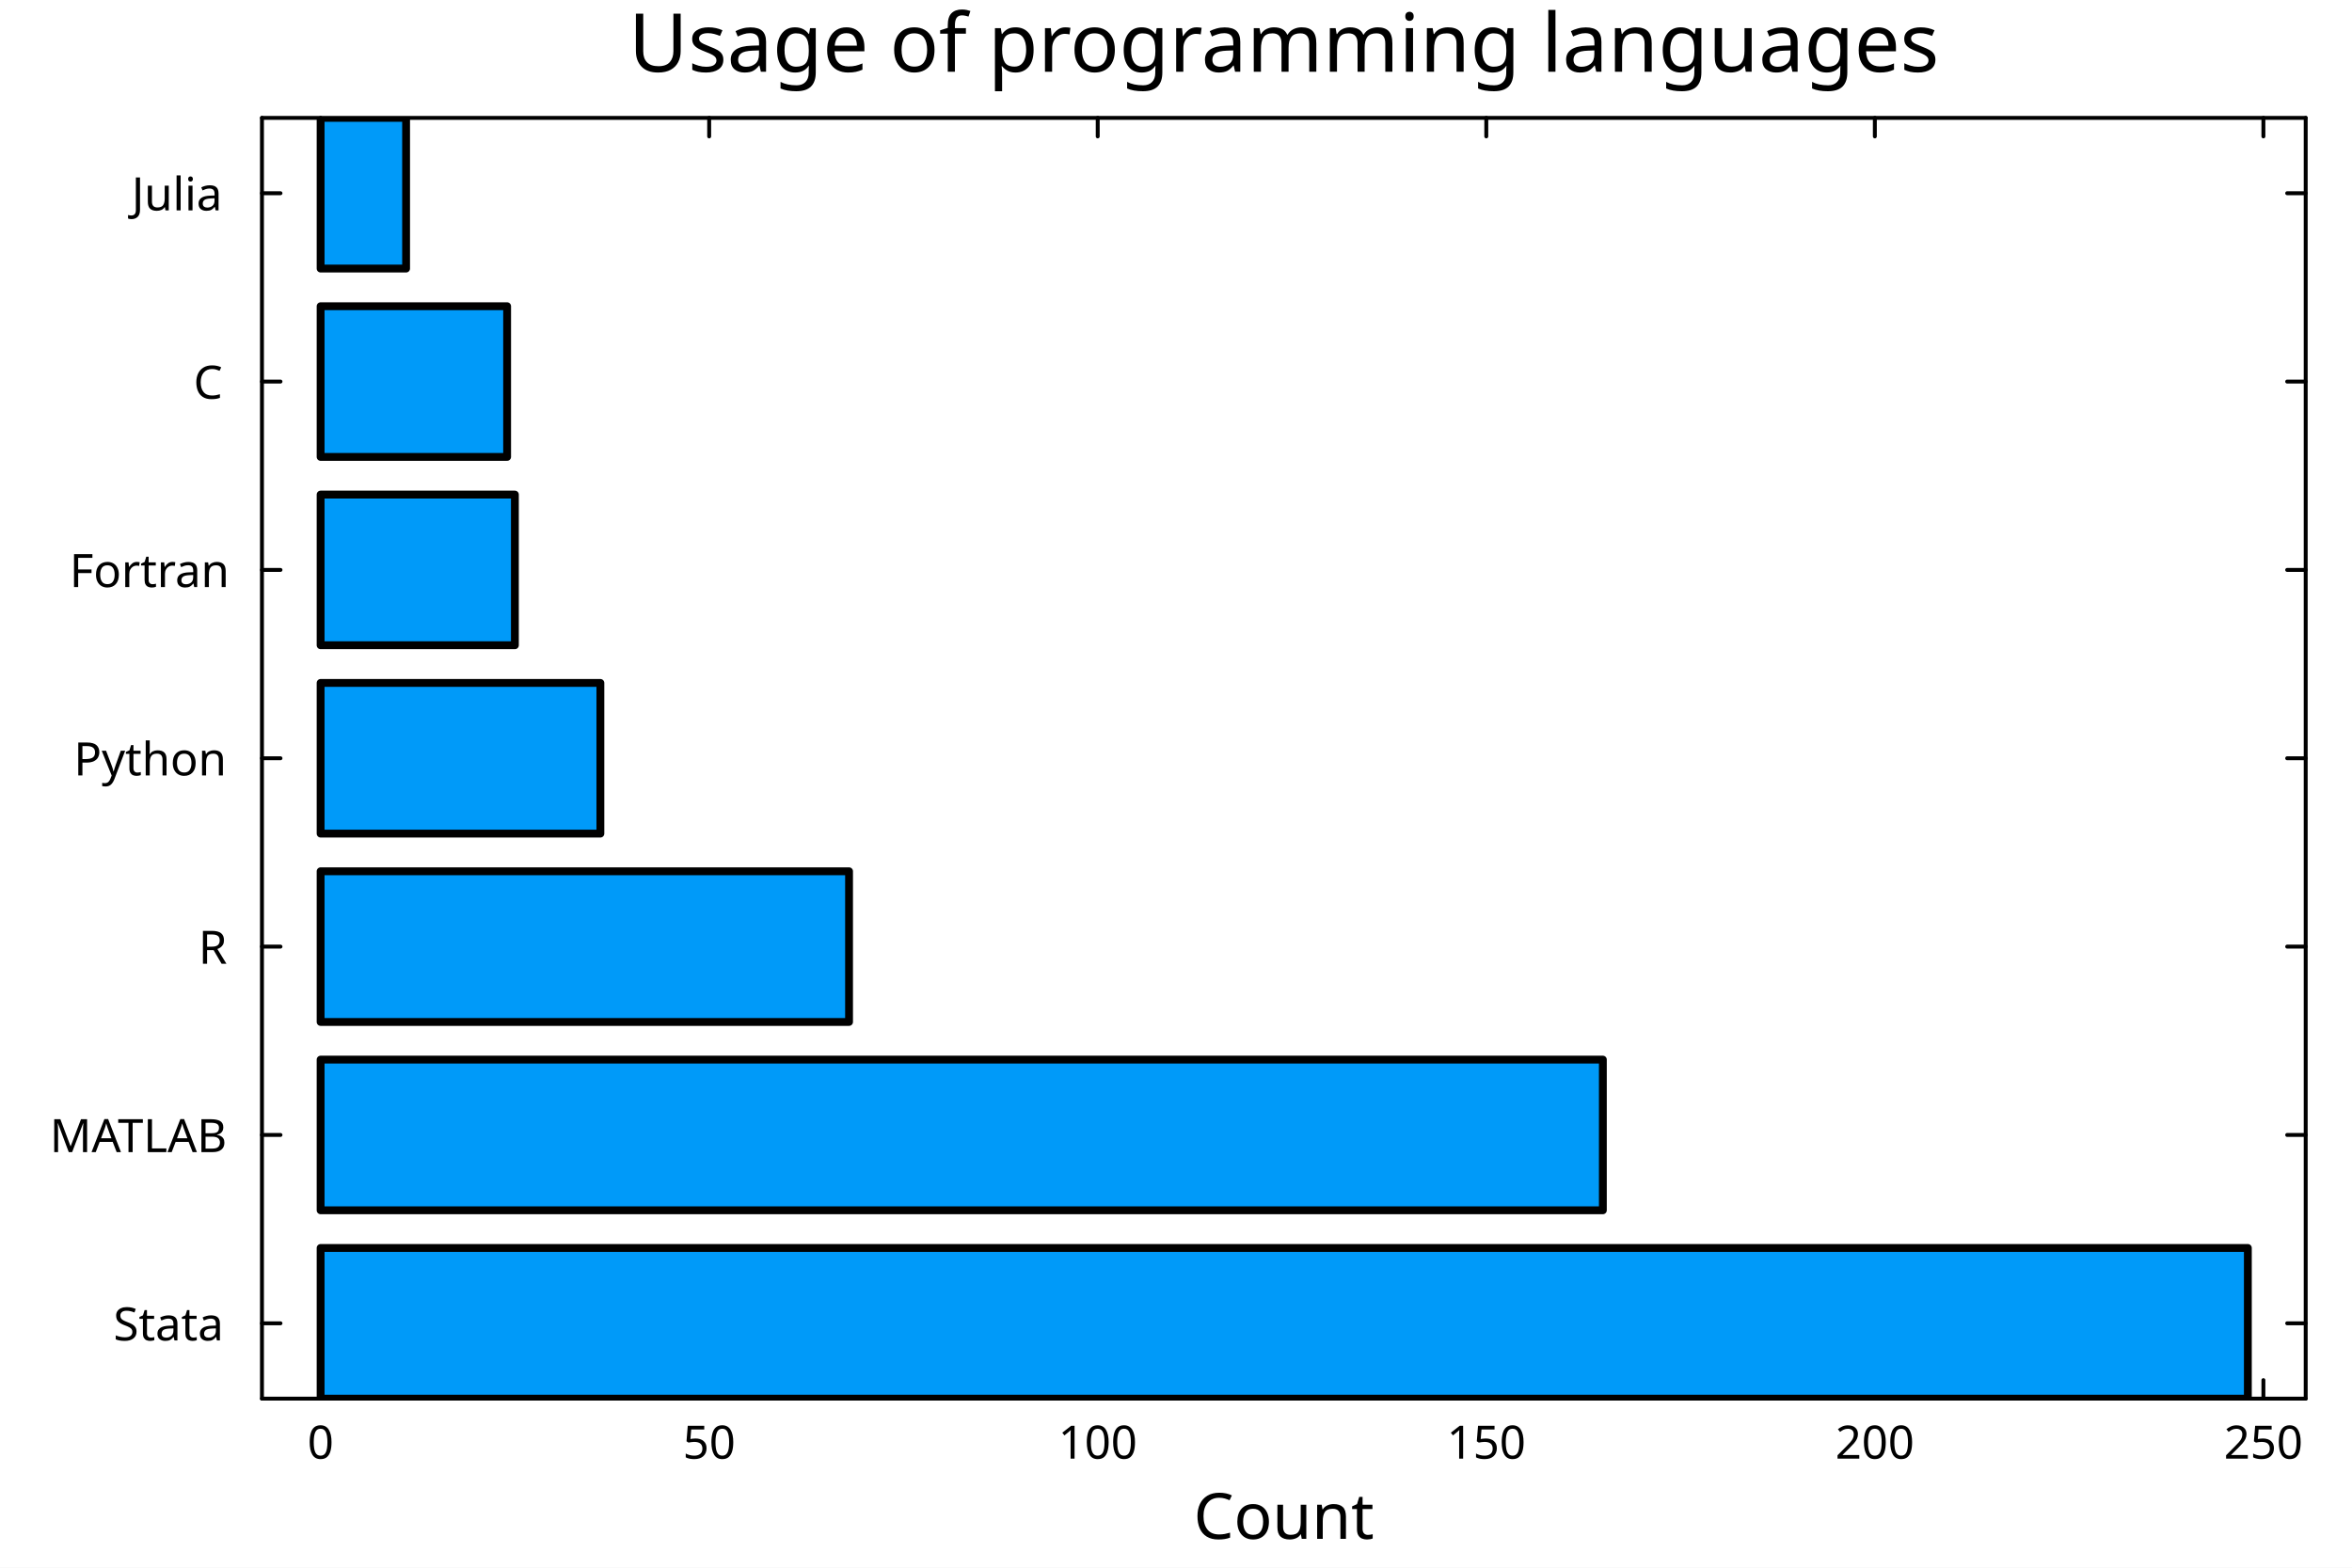
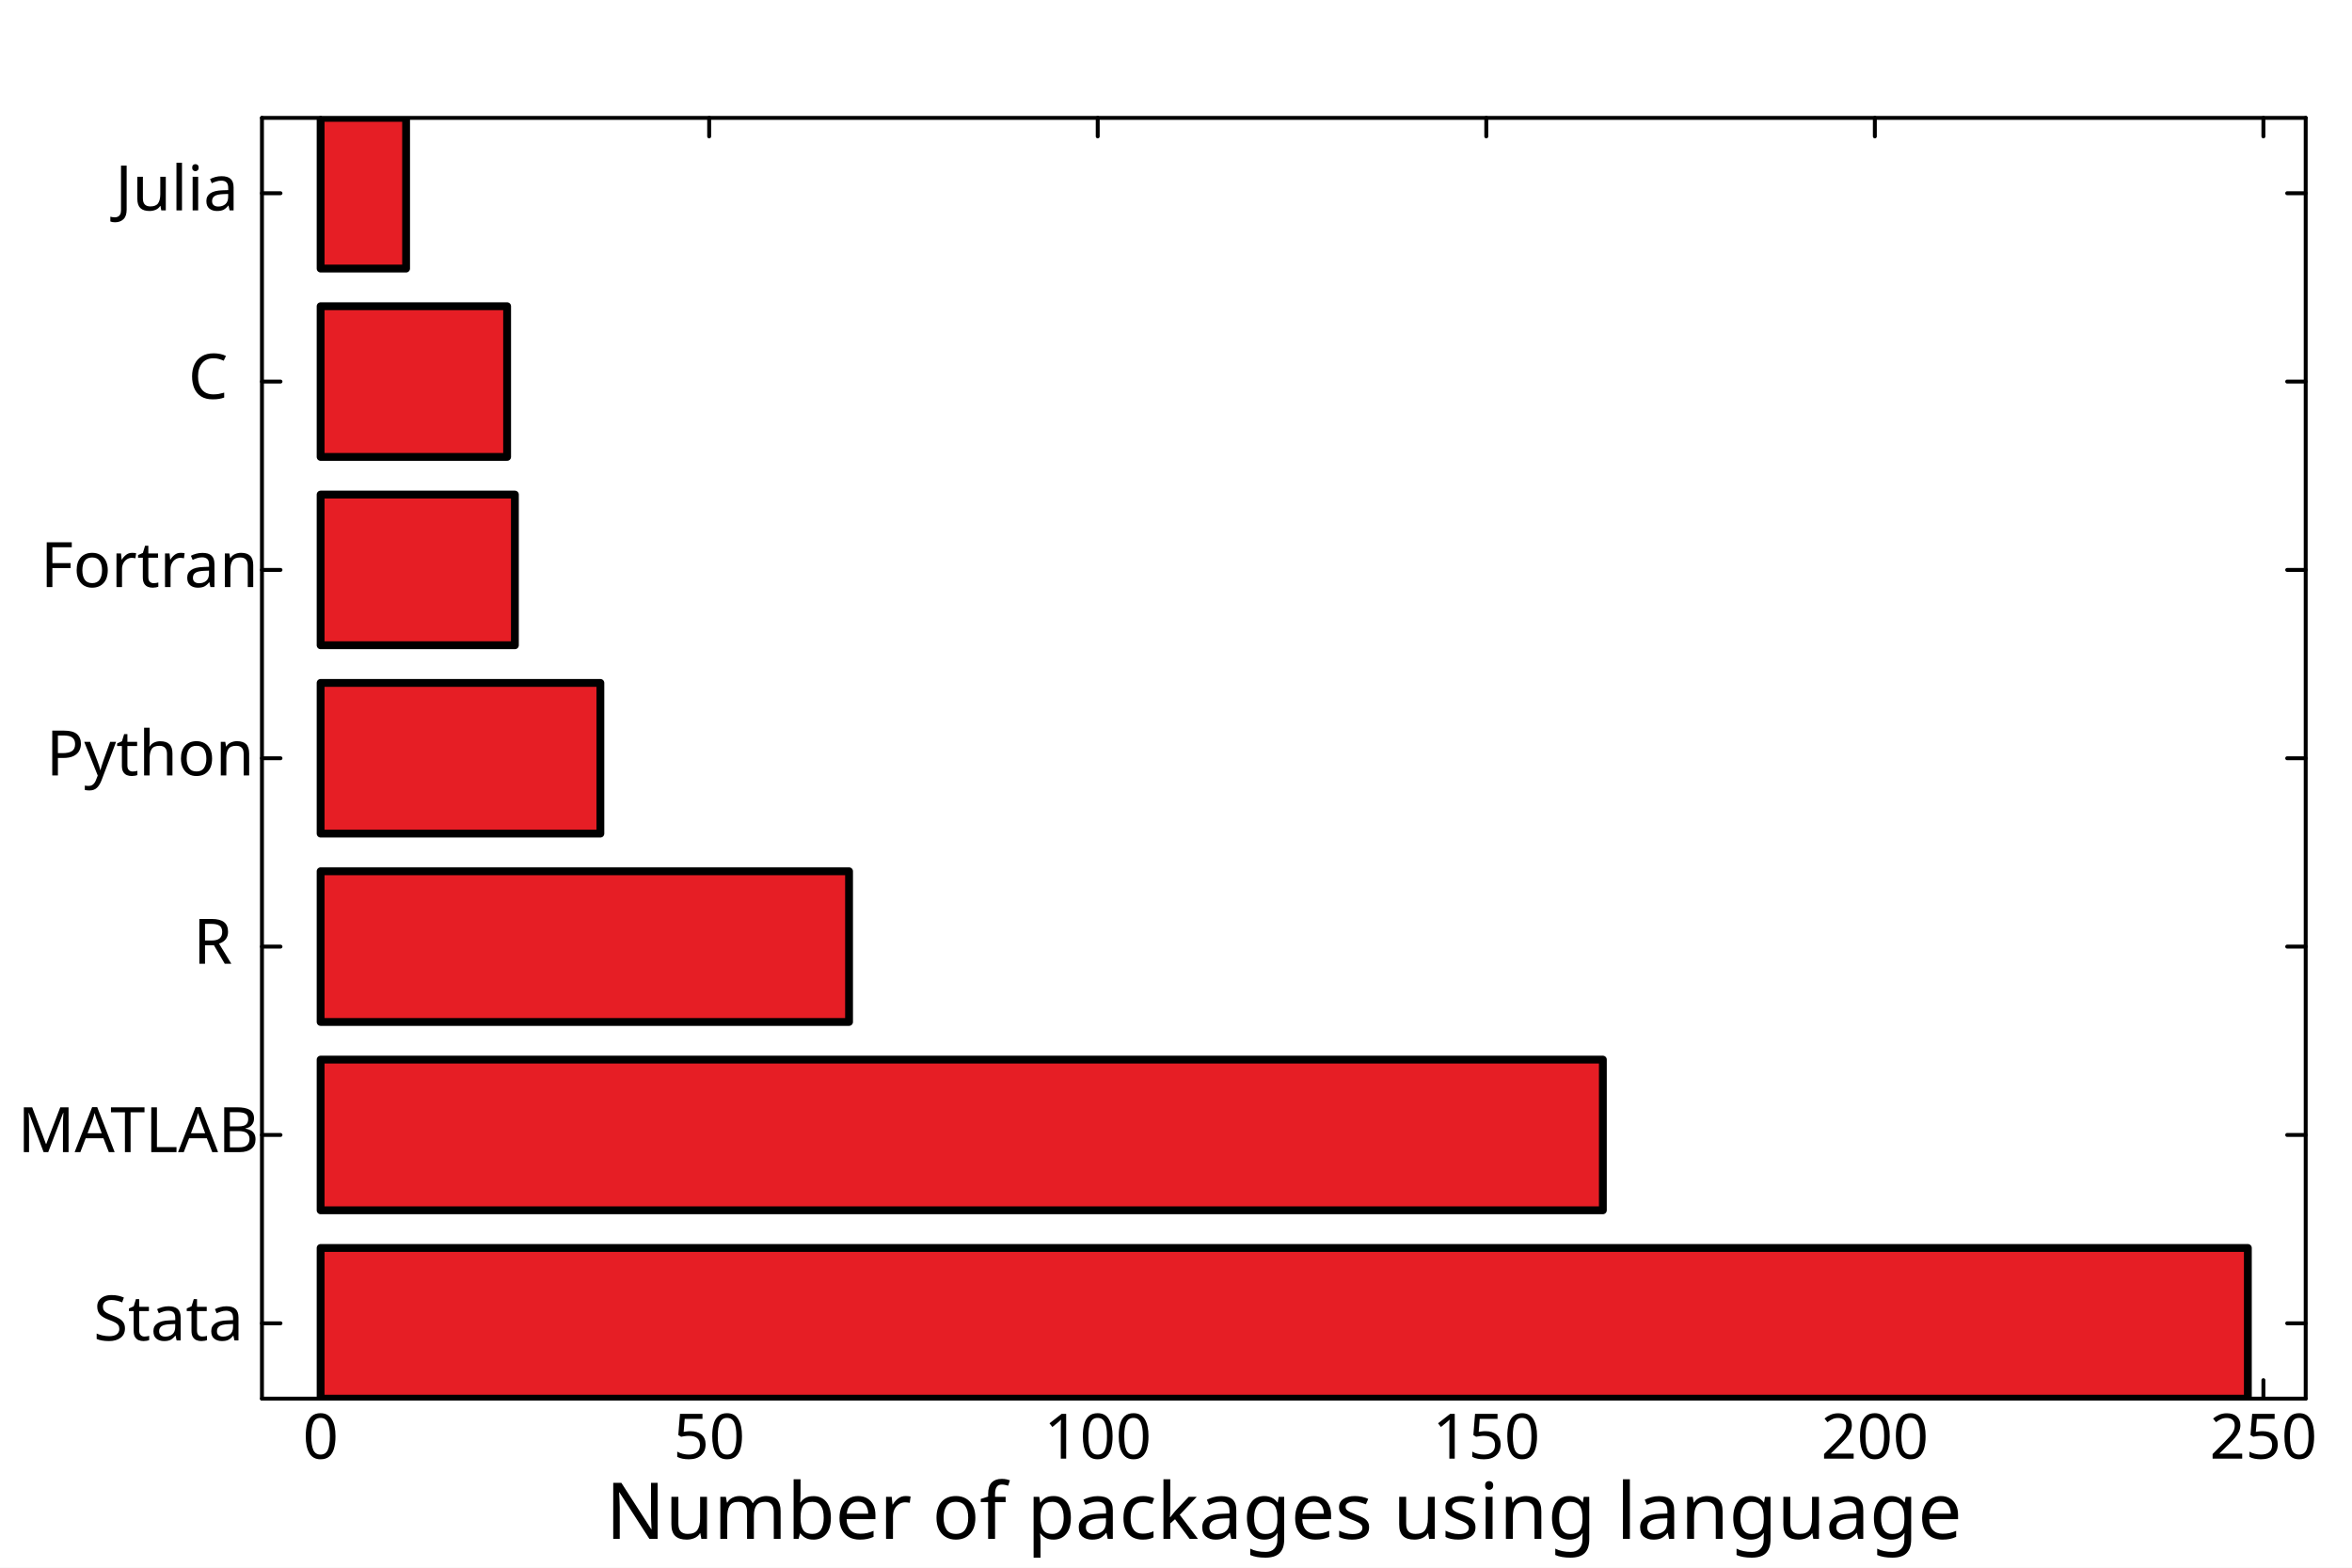
<svg xmlns="http://www.w3.org/2000/svg" width="600" height="400" viewBox="0 0 2400 1600">
  <defs>
    <clipPath id="clip390">
      <rect x="0" y="0" width="2400" height="1600" />
    </clipPath>
  </defs>
  <path clip-path="url(#clip390)" d="M0 1600 L2400 1600 L2400 8.88178e-14 L0 8.88178e-14  Z" fill="#ffffff" fill-rule="evenodd" fill-opacity="1" />
  <defs>
    <clipPath id="clip391">
      <rect x="480" y="0" width="1681" height="1600" />
    </clipPath>
  </defs>
  <path clip-path="url(#clip390)" d="M267.311 1427.47 L2352.76 1427.47 L2352.76 120.312 L267.311 120.312  Z" fill="#ffffff" fill-rule="evenodd" fill-opacity="1" />
  <defs>
    <clipPath id="clip392">
      <rect x="267" y="120" width="2086" height="1308" />
    </clipPath>
  </defs>
  <polyline clip-path="url(#clip390)" style="stroke:#000000; stroke-linecap:round; stroke-linejoin:round; stroke-width:4; stroke-opacity:1; fill:none" points="267.311,1427.47 2352.76,1427.47 " />
  <polyline clip-path="url(#clip390)" style="stroke:#000000; stroke-linecap:round; stroke-linejoin:round; stroke-width:4; stroke-opacity:1; fill:none" points="267.311,120.312 2352.76,120.312 " />
  <polyline clip-path="url(#clip390)" style="stroke:#000000; stroke-linecap:round; stroke-linejoin:round; stroke-width:4; stroke-opacity:1; fill:none" points="327.158,1427.47 327.158,1408.57 " />
  <polyline clip-path="url(#clip390)" style="stroke:#000000; stroke-linecap:round; stroke-linejoin:round; stroke-width:4; stroke-opacity:1; fill:none" points="723.645,1427.47 723.645,1408.57 " />
  <polyline clip-path="url(#clip390)" style="stroke:#000000; stroke-linecap:round; stroke-linejoin:round; stroke-width:4; stroke-opacity:1; fill:none" points="1120.13,1427.47 1120.13,1408.57 " />
  <polyline clip-path="url(#clip390)" style="stroke:#000000; stroke-linecap:round; stroke-linejoin:round; stroke-width:4; stroke-opacity:1; fill:none" points="1516.62,1427.47 1516.62,1408.57 " />
  <polyline clip-path="url(#clip390)" style="stroke:#000000; stroke-linecap:round; stroke-linejoin:round; stroke-width:4; stroke-opacity:1; fill:none" points="1913.11,1427.47 1913.11,1408.57 " />
  <polyline clip-path="url(#clip390)" style="stroke:#000000; stroke-linecap:round; stroke-linejoin:round; stroke-width:4; stroke-opacity:1; fill:none" points="2309.59,1427.47 2309.59,1408.57 " />
  <polyline clip-path="url(#clip390)" style="stroke:#000000; stroke-linecap:round; stroke-linejoin:round; stroke-width:4; stroke-opacity:1; fill:none" points="327.158,120.312 327.158,139.21 " />
  <polyline clip-path="url(#clip390)" style="stroke:#000000; stroke-linecap:round; stroke-linejoin:round; stroke-width:4; stroke-opacity:1; fill:none" points="723.645,120.312 723.645,139.21 " />
  <polyline clip-path="url(#clip390)" style="stroke:#000000; stroke-linecap:round; stroke-linejoin:round; stroke-width:4; stroke-opacity:1; fill:none" points="1120.13,120.312 1120.13,139.21 " />
  <polyline clip-path="url(#clip390)" style="stroke:#000000; stroke-linecap:round; stroke-linejoin:round; stroke-width:4; stroke-opacity:1; fill:none" points="1516.62,120.312 1516.62,139.21 " />
  <polyline clip-path="url(#clip390)" style="stroke:#000000; stroke-linecap:round; stroke-linejoin:round; stroke-width:4; stroke-opacity:1; fill:none" points="1913.11,120.312 1913.11,139.21 " />
  <polyline clip-path="url(#clip390)" style="stroke:#000000; stroke-linecap:round; stroke-linejoin:round; stroke-width:4; stroke-opacity:1; fill:none" points="2309.59,120.312 2309.59,139.21 " />
  <g clip-path="url(#clip390)">
-     <text style="fill:#000000; fill-opacity:1; font-family:Century Gothic,CenturyGothic,AppleGothic,sans-serif; font-size:47px; text-anchor:middle;" transform="rotate(0, 327.158, 1488.73)" x="327.158" y="1488.73">0</text>
+     <text style="fill:#000000; fill-opacity:1; font-family:Px Grotesk,sans-serif; font-size:64px; text-anchor:middle;" transform="rotate(0, 327.158, 1488.73)" x="327.158" y="1488.73">0</text>
  </g>
  <g clip-path="url(#clip390)">
-     <text style="fill:#000000; fill-opacity:1; font-family:Century Gothic,CenturyGothic,AppleGothic,sans-serif; font-size:47px; text-anchor:middle;" transform="rotate(0, 723.645, 1488.73)" x="723.645" y="1488.73">50</text>
+     <text style="fill:#000000; fill-opacity:1; font-family:Px Grotesk,sans-serif; font-size:64px; text-anchor:middle;" transform="rotate(0, 723.645, 1488.73)" x="723.645" y="1488.73">50</text>
  </g>
  <g clip-path="url(#clip390)">
-     <text style="fill:#000000; fill-opacity:1; font-family:Century Gothic,CenturyGothic,AppleGothic,sans-serif; font-size:47px; text-anchor:middle;" transform="rotate(0, 1120.13, 1488.73)" x="1120.13" y="1488.73">100</text>
+     <text style="fill:#000000; fill-opacity:1; font-family:Px Grotesk,sans-serif; font-size:64px; text-anchor:middle;" transform="rotate(0, 1120.13, 1488.73)" x="1120.13" y="1488.73">100</text>
  </g>
  <g clip-path="url(#clip390)">
-     <text style="fill:#000000; fill-opacity:1; font-family:Century Gothic,CenturyGothic,AppleGothic,sans-serif; font-size:47px; text-anchor:middle;" transform="rotate(0, 1516.62, 1488.73)" x="1516.62" y="1488.73">150</text>
+     <text style="fill:#000000; fill-opacity:1; font-family:Px Grotesk,sans-serif; font-size:64px; text-anchor:middle;" transform="rotate(0, 1516.62, 1488.73)" x="1516.62" y="1488.73">150</text>
  </g>
  <g clip-path="url(#clip390)">
-     <text style="fill:#000000; fill-opacity:1; font-family:Century Gothic,CenturyGothic,AppleGothic,sans-serif; font-size:47px; text-anchor:middle;" transform="rotate(0, 1913.11, 1488.73)" x="1913.11" y="1488.73">200</text>
+     <text style="fill:#000000; fill-opacity:1; font-family:Px Grotesk,sans-serif; font-size:64px; text-anchor:middle;" transform="rotate(0, 1913.11, 1488.73)" x="1913.11" y="1488.73">200</text>
  </g>
  <g clip-path="url(#clip390)">
-     <text style="fill:#000000; fill-opacity:1; font-family:Century Gothic,CenturyGothic,AppleGothic,sans-serif; font-size:47px; text-anchor:middle;" transform="rotate(0, 2309.59, 1488.73)" x="2309.59" y="1488.73">250</text>
+     <text style="fill:#000000; fill-opacity:1; font-family:Px Grotesk,sans-serif; font-size:64px; text-anchor:middle;" transform="rotate(0, 2309.59, 1488.73)" x="2309.59" y="1488.73">250</text>
  </g>
  <g clip-path="url(#clip390)">
-     <text style="fill:#000000; fill-opacity:1; font-family:Century Gothic,CenturyGothic,AppleGothic,sans-serif; font-size:65px; text-anchor:middle;" transform="rotate(0, 1310.03, 1570.56)" x="1310.03" y="1570.56">Count</text>
+     <text style="fill:#000000; fill-opacity:1; font-family:Px Grotesk,sans-serif; font-size:80px; text-anchor:middle;" transform="rotate(0, 1310.03, 1570.56)" x="1310.03" y="1570.56">Number of packages using language</text>
  </g>
  <polyline clip-path="url(#clip390)" style="stroke:#000000; stroke-linecap:round; stroke-linejoin:round; stroke-width:4; stroke-opacity:1; fill:none" points="267.311,1427.47 267.311,120.312 " />
  <polyline clip-path="url(#clip390)" style="stroke:#000000; stroke-linecap:round; stroke-linejoin:round; stroke-width:4; stroke-opacity:1; fill:none" points="2352.76,1427.47 2352.76,120.312 " />
  <polyline clip-path="url(#clip390)" style="stroke:#000000; stroke-linecap:round; stroke-linejoin:round; stroke-width:4; stroke-opacity:1; fill:none" points="267.311,1350.58 286.209,1350.58 " />
  <polyline clip-path="url(#clip390)" style="stroke:#000000; stroke-linecap:round; stroke-linejoin:round; stroke-width:4; stroke-opacity:1; fill:none" points="267.311,1158.35 286.209,1158.35 " />
  <polyline clip-path="url(#clip390)" style="stroke:#000000; stroke-linecap:round; stroke-linejoin:round; stroke-width:4; stroke-opacity:1; fill:none" points="267.311,966.119 286.209,966.119 " />
  <polyline clip-path="url(#clip390)" style="stroke:#000000; stroke-linecap:round; stroke-linejoin:round; stroke-width:4; stroke-opacity:1; fill:none" points="267.311,773.89 286.209,773.89 " />
  <polyline clip-path="url(#clip390)" style="stroke:#000000; stroke-linecap:round; stroke-linejoin:round; stroke-width:4; stroke-opacity:1; fill:none" points="267.311,581.661 286.209,581.661 " />
  <polyline clip-path="url(#clip390)" style="stroke:#000000; stroke-linecap:round; stroke-linejoin:round; stroke-width:4; stroke-opacity:1; fill:none" points="267.311,389.432 286.209,389.432 " />
  <polyline clip-path="url(#clip390)" style="stroke:#000000; stroke-linecap:round; stroke-linejoin:round; stroke-width:4; stroke-opacity:1; fill:none" points="267.311,197.203 286.209,197.203 " />
  <polyline clip-path="url(#clip390)" style="stroke:#000000; stroke-linecap:round; stroke-linejoin:round; stroke-width:4; stroke-opacity:1; fill:none" points="2352.76,1350.58 2333.86,1350.58 " />
  <polyline clip-path="url(#clip390)" style="stroke:#000000; stroke-linecap:round; stroke-linejoin:round; stroke-width:4; stroke-opacity:1; fill:none" points="2352.76,1158.35 2333.86,1158.35 " />
  <polyline clip-path="url(#clip390)" style="stroke:#000000; stroke-linecap:round; stroke-linejoin:round; stroke-width:4; stroke-opacity:1; fill:none" points="2352.76,966.119 2333.86,966.119 " />
  <polyline clip-path="url(#clip390)" style="stroke:#000000; stroke-linecap:round; stroke-linejoin:round; stroke-width:4; stroke-opacity:1; fill:none" points="2352.76,773.89 2333.86,773.89 " />
  <polyline clip-path="url(#clip390)" style="stroke:#000000; stroke-linecap:round; stroke-linejoin:round; stroke-width:4; stroke-opacity:1; fill:none" points="2352.76,581.661 2333.86,581.661 " />
  <polyline clip-path="url(#clip390)" style="stroke:#000000; stroke-linecap:round; stroke-linejoin:round; stroke-width:4; stroke-opacity:1; fill:none" points="2352.76,389.432 2333.86,389.432 " />
  <polyline clip-path="url(#clip390)" style="stroke:#000000; stroke-linecap:round; stroke-linejoin:round; stroke-width:4; stroke-opacity:1; fill:none" points="2352.76,197.203 2333.86,197.203 " />
  <g clip-path="url(#clip390)">
-     <text style="fill:#000000; fill-opacity:1; font-family:Century Gothic,CenturyGothic,AppleGothic,sans-serif; font-size:47px; text-anchor:middle;" transform="rotate(0, 171.952, 1368.08)" x="171.952" y="1368.08">Stata</text>
+     <text style="fill:#000000; fill-opacity:1; font-family:Px Grotesk,sans-serif; font-size:64px; text-anchor:middle;" transform="rotate(0, 171.952, 1368.08)" x="171.952" y="1368.08">Stata</text>
  </g>
  <g clip-path="url(#clip390)">
-     <text style="fill:#000000; fill-opacity:1; font-family:Century Gothic,CenturyGothic,AppleGothic,sans-serif; font-size:47px; text-anchor:middle;" transform="rotate(0, 141.152, 1175.85)" x="141.152" y="1175.85">MATLAB</text>
+     <text style="fill:#000000; fill-opacity:1; font-family:Px Grotesk,sans-serif; font-size:64px; text-anchor:middle;" transform="rotate(0, 141.152, 1175.85)" x="141.152" y="1175.85">MATLAB</text>
  </g>
  <g clip-path="url(#clip390)">
-     <text style="fill:#000000; fill-opacity:1; font-family:Century Gothic,CenturyGothic,AppleGothic,sans-serif; font-size:47px; text-anchor:middle;" transform="rotate(0, 217.137, 983.619)" x="217.137" y="983.619">R</text>
+     <text style="fill:#000000; fill-opacity:1; font-family:Px Grotesk,sans-serif; font-size:64px; text-anchor:middle;" transform="rotate(0, 217.137, 983.619)" x="217.137" y="983.619">R</text>
  </g>
  <g clip-path="url(#clip390)">
-     <text style="fill:#000000; fill-opacity:1; font-family:Century Gothic,CenturyGothic,AppleGothic,sans-serif; font-size:47px; text-anchor:middle;" transform="rotate(0, 153.271, 791.39)" x="153.271" y="791.39">Python</text>
+     <text style="fill:#000000; fill-opacity:1; font-family:Px Grotesk,sans-serif; font-size:64px; text-anchor:middle;" transform="rotate(0, 153.271, 791.39)" x="153.271" y="791.39">Python</text>
  </g>
  <g clip-path="url(#clip390)">
-     <text style="fill:#000000; fill-opacity:1; font-family:Century Gothic,CenturyGothic,AppleGothic,sans-serif; font-size:47px; text-anchor:middle;" transform="rotate(0, 152.524, 599.161)" x="152.524" y="599.161">Fortran</text>
+     <text style="fill:#000000; fill-opacity:1; font-family:Px Grotesk,sans-serif; font-size:64px; text-anchor:middle;" transform="rotate(0, 152.524, 599.161)" x="152.524" y="599.161">Fortran</text>
  </g>
  <g clip-path="url(#clip390)">
-     <text style="fill:#000000; fill-opacity:1; font-family:Century Gothic,CenturyGothic,AppleGothic,sans-serif; font-size:47px; text-anchor:middle;" transform="rotate(0, 212.327, 406.932)" x="212.327" y="406.932">C</text>
+     <text style="fill:#000000; fill-opacity:1; font-family:Px Grotesk,sans-serif; font-size:64px; text-anchor:middle;" transform="rotate(0, 212.327, 406.932)" x="212.327" y="406.932">C</text>
  </g>
  <g clip-path="url(#clip390)">
-     <text style="fill:#000000; fill-opacity:1; font-family:Century Gothic,CenturyGothic,AppleGothic,sans-serif; font-size:47px; text-anchor:middle;" transform="rotate(0, 180.569, 214.703)" x="180.569" y="214.703">Julia</text>
+     <text style="fill:#000000; fill-opacity:1; font-family:Px Grotesk,sans-serif; font-size:64px; text-anchor:middle;" transform="rotate(0, 180.569, 214.703)" x="180.569" y="214.703">Julia</text>
  </g>
-   <g clip-path="url(#clip390)">
-     <text style="fill:#000000; fill-opacity:1; font-family:Century Gothic,CenturyGothic,AppleGothic,sans-serif; font-size:83px; text-anchor:middle;" transform="rotate(0, 1310.03, 73.2)" x="1310.03" y="73.2">Usage of programming languages</text>
-   </g>
-   <path clip-path="url(#clip392)" d="M2293.73 1427.47 L327.158 1427.47 L327.158 1273.69 L2293.73 1273.69 L2293.73 1427.47 L2293.73 1427.47  Z" fill="#009af9" fill-rule="evenodd" fill-opacity="1" />
+   <path clip-path="url(#clip392)" d="M2293.73 1427.47 L327.158 1427.47 L327.158 1273.69 L2293.73 1273.69 L2293.73 1427.47 L2293.73 1427.47  Z" fill="#e61e25" fill-rule="evenodd" fill-opacity="1" />
  <polyline clip-path="url(#clip392)" style="stroke:#000000; stroke-linecap:round; stroke-linejoin:round; stroke-width:8; stroke-opacity:1; fill:none" points="2293.73,1427.47 327.158,1427.47 327.158,1273.69 2293.73,1273.69 2293.73,1427.47 " />
-   <path clip-path="url(#clip392)" d="M1635.57 1235.24 L327.158 1235.24 L327.158 1081.46 L1635.57 1081.46 L1635.57 1235.24 L1635.57 1235.24  Z" fill="#009af9" fill-rule="evenodd" fill-opacity="1" />
+   <path clip-path="url(#clip392)" d="M1635.57 1235.24 L327.158 1235.24 L327.158 1081.46 L1635.57 1081.46 L1635.57 1235.24 L1635.57 1235.24  Z" fill="#e61e25" fill-rule="evenodd" fill-opacity="1" />
  <polyline clip-path="url(#clip392)" style="stroke:#000000; stroke-linecap:round; stroke-linejoin:round; stroke-width:8; stroke-opacity:1; fill:none" points="1635.57,1235.24 327.158,1235.24 327.158,1081.46 1635.57,1081.46 1635.57,1235.24 " />
-   <path clip-path="url(#clip392)" d="M866.38 1043.01 L327.158 1043.01 L327.158 889.228 L866.38 889.228 L866.38 1043.01 L866.38 1043.01  Z" fill="#009af9" fill-rule="evenodd" fill-opacity="1" />
+   <path clip-path="url(#clip392)" d="M866.38 1043.01 L327.158 1043.01 L327.158 889.228 L866.38 889.228 L866.38 1043.01 L866.38 1043.01  Z" fill="#e61e25" fill-rule="evenodd" fill-opacity="1" />
  <polyline clip-path="url(#clip392)" style="stroke:#000000; stroke-linecap:round; stroke-linejoin:round; stroke-width:8; stroke-opacity:1; fill:none" points="866.38,1043.01 327.158,1043.01 327.158,889.228 866.38,889.228 866.38,1043.01 " />
-   <path clip-path="url(#clip392)" d="M612.629 850.782 L327.158 850.782 L327.158 696.999 L612.629 696.999 L612.629 850.782 L612.629 850.782  Z" fill="#009af9" fill-rule="evenodd" fill-opacity="1" />
+   <path clip-path="url(#clip392)" d="M612.629 850.782 L327.158 850.782 L327.158 696.999 L612.629 696.999 L612.629 850.782 L612.629 850.782  Z" fill="#e61e25" fill-rule="evenodd" fill-opacity="1" />
  <polyline clip-path="url(#clip392)" style="stroke:#000000; stroke-linecap:round; stroke-linejoin:round; stroke-width:8; stroke-opacity:1; fill:none" points="612.629,850.782 327.158,850.782 327.158,696.999 612.629,696.999 612.629,850.782 " />
-   <path clip-path="url(#clip392)" d="M525.402 658.553 L327.158 658.553 L327.158 504.77 L525.402 504.77 L525.402 658.553 L525.402 658.553  Z" fill="#009af9" fill-rule="evenodd" fill-opacity="1" />
+   <path clip-path="url(#clip392)" d="M525.402 658.553 L327.158 658.553 L327.158 504.77 L525.402 504.77 L525.402 658.553 L525.402 658.553  Z" fill="#e61e25" fill-rule="evenodd" fill-opacity="1" />
  <polyline clip-path="url(#clip392)" style="stroke:#000000; stroke-linecap:round; stroke-linejoin:round; stroke-width:8; stroke-opacity:1; fill:none" points="525.402,658.553 327.158,658.553 327.158,504.77 525.402,504.77 525.402,658.553 " />
-   <path clip-path="url(#clip392)" d="M517.472 466.324 L327.158 466.324 L327.158 312.541 L517.472 312.541 L517.472 466.324 L517.472 466.324  Z" fill="#009af9" fill-rule="evenodd" fill-opacity="1" />
+   <path clip-path="url(#clip392)" d="M517.472 466.324 L327.158 466.324 L327.158 312.541 L517.472 312.541 L517.472 466.324 L517.472 466.324  Z" fill="#e61e25" fill-rule="evenodd" fill-opacity="1" />
  <polyline clip-path="url(#clip392)" style="stroke:#000000; stroke-linecap:round; stroke-linejoin:round; stroke-width:8; stroke-opacity:1; fill:none" points="517.472,466.324 327.158,466.324 327.158,312.541 517.472,312.541 517.472,466.324 " />
-   <path clip-path="url(#clip392)" d="M414.385 274.095 L327.158 274.095 L327.158 120.312 L414.385 120.312 L414.385 274.095 L414.385 274.095  Z" fill="#009af9" fill-rule="evenodd" fill-opacity="1" />
+   <path clip-path="url(#clip392)" d="M414.385 274.095 L327.158 274.095 L327.158 120.312 L414.385 120.312 L414.385 274.095 L414.385 274.095  Z" fill="#e61e25" fill-rule="evenodd" fill-opacity="1" />
  <polyline clip-path="url(#clip392)" style="stroke:#000000; stroke-linecap:round; stroke-linejoin:round; stroke-width:8; stroke-opacity:1; fill:none" points="414.385,274.095 327.158,274.095 327.158,120.312 414.385,120.312 414.385,274.095 " />
-   <circle clip-path="url(#clip392)" style="fill:#009af9; stroke:none; fill-opacity:0" cx="2293.73" cy="1350.58" r="2" />
-   <circle clip-path="url(#clip392)" style="fill:#009af9; stroke:none; fill-opacity:0" cx="1635.57" cy="1158.35" r="2" />
-   <circle clip-path="url(#clip392)" style="fill:#009af9; stroke:none; fill-opacity:0" cx="866.38" cy="966.119" r="2" />
-   <circle clip-path="url(#clip392)" style="fill:#009af9; stroke:none; fill-opacity:0" cx="612.629" cy="773.89" r="2" />
-   <circle clip-path="url(#clip392)" style="fill:#009af9; stroke:none; fill-opacity:0" cx="525.402" cy="581.661" r="2" />
-   <circle clip-path="url(#clip392)" style="fill:#009af9; stroke:none; fill-opacity:0" cx="517.472" cy="389.432" r="2" />
-   <circle clip-path="url(#clip392)" style="fill:#009af9; stroke:none; fill-opacity:0" cx="414.385" cy="197.203" r="2" />
+   <circle clip-path="url(#clip392)" style="fill:#e61e25; stroke:none; fill-opacity:0" cx="2293.73" cy="1350.58" r="2" />
+   <circle clip-path="url(#clip392)" style="fill:#e61e25; stroke:none; fill-opacity:0" cx="1635.57" cy="1158.35" r="2" />
+   <circle clip-path="url(#clip392)" style="fill:#e61e25; stroke:none; fill-opacity:0" cx="866.38" cy="966.119" r="2" />
+   <circle clip-path="url(#clip392)" style="fill:#e61e25; stroke:none; fill-opacity:0" cx="612.629" cy="773.89" r="2" />
+   <circle clip-path="url(#clip392)" style="fill:#e61e25; stroke:none; fill-opacity:0" cx="525.402" cy="581.661" r="2" />
+   <circle clip-path="url(#clip392)" style="fill:#e61e25; stroke:none; fill-opacity:0" cx="517.472" cy="389.432" r="2" />
+   <circle clip-path="url(#clip392)" style="fill:#e61e25; stroke:none; fill-opacity:0" cx="414.385" cy="197.203" r="2" />
</svg>
